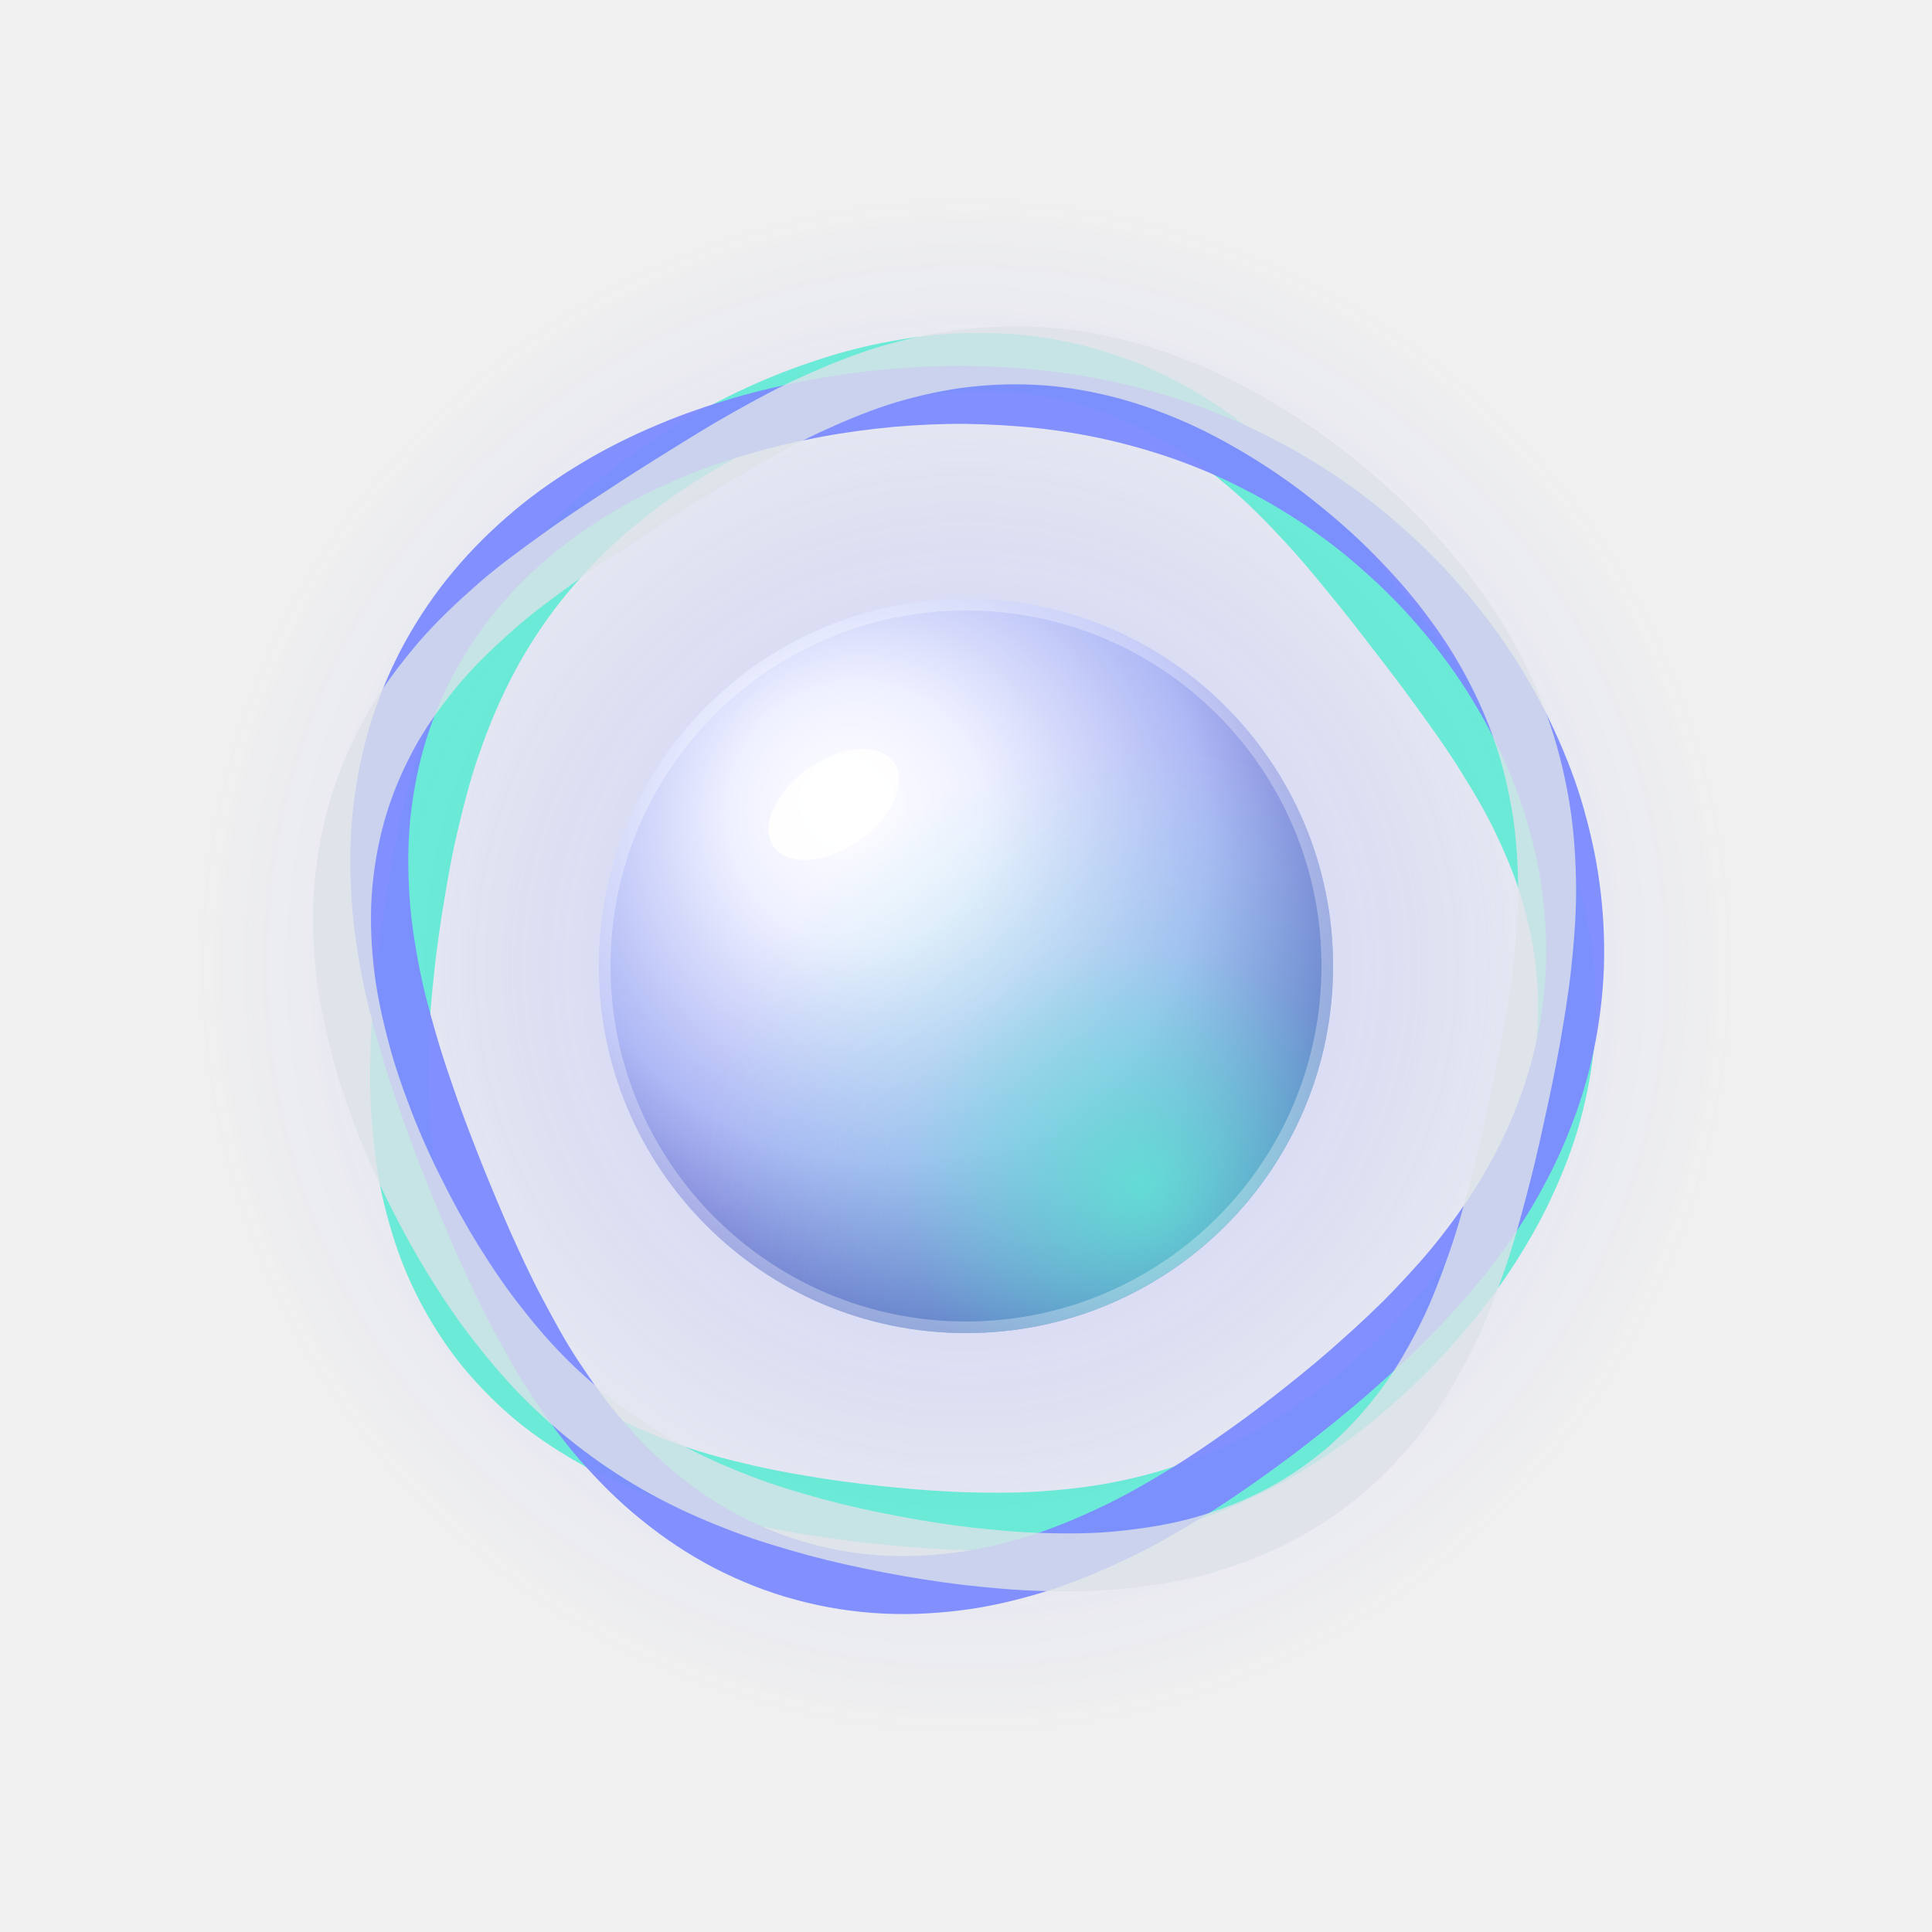
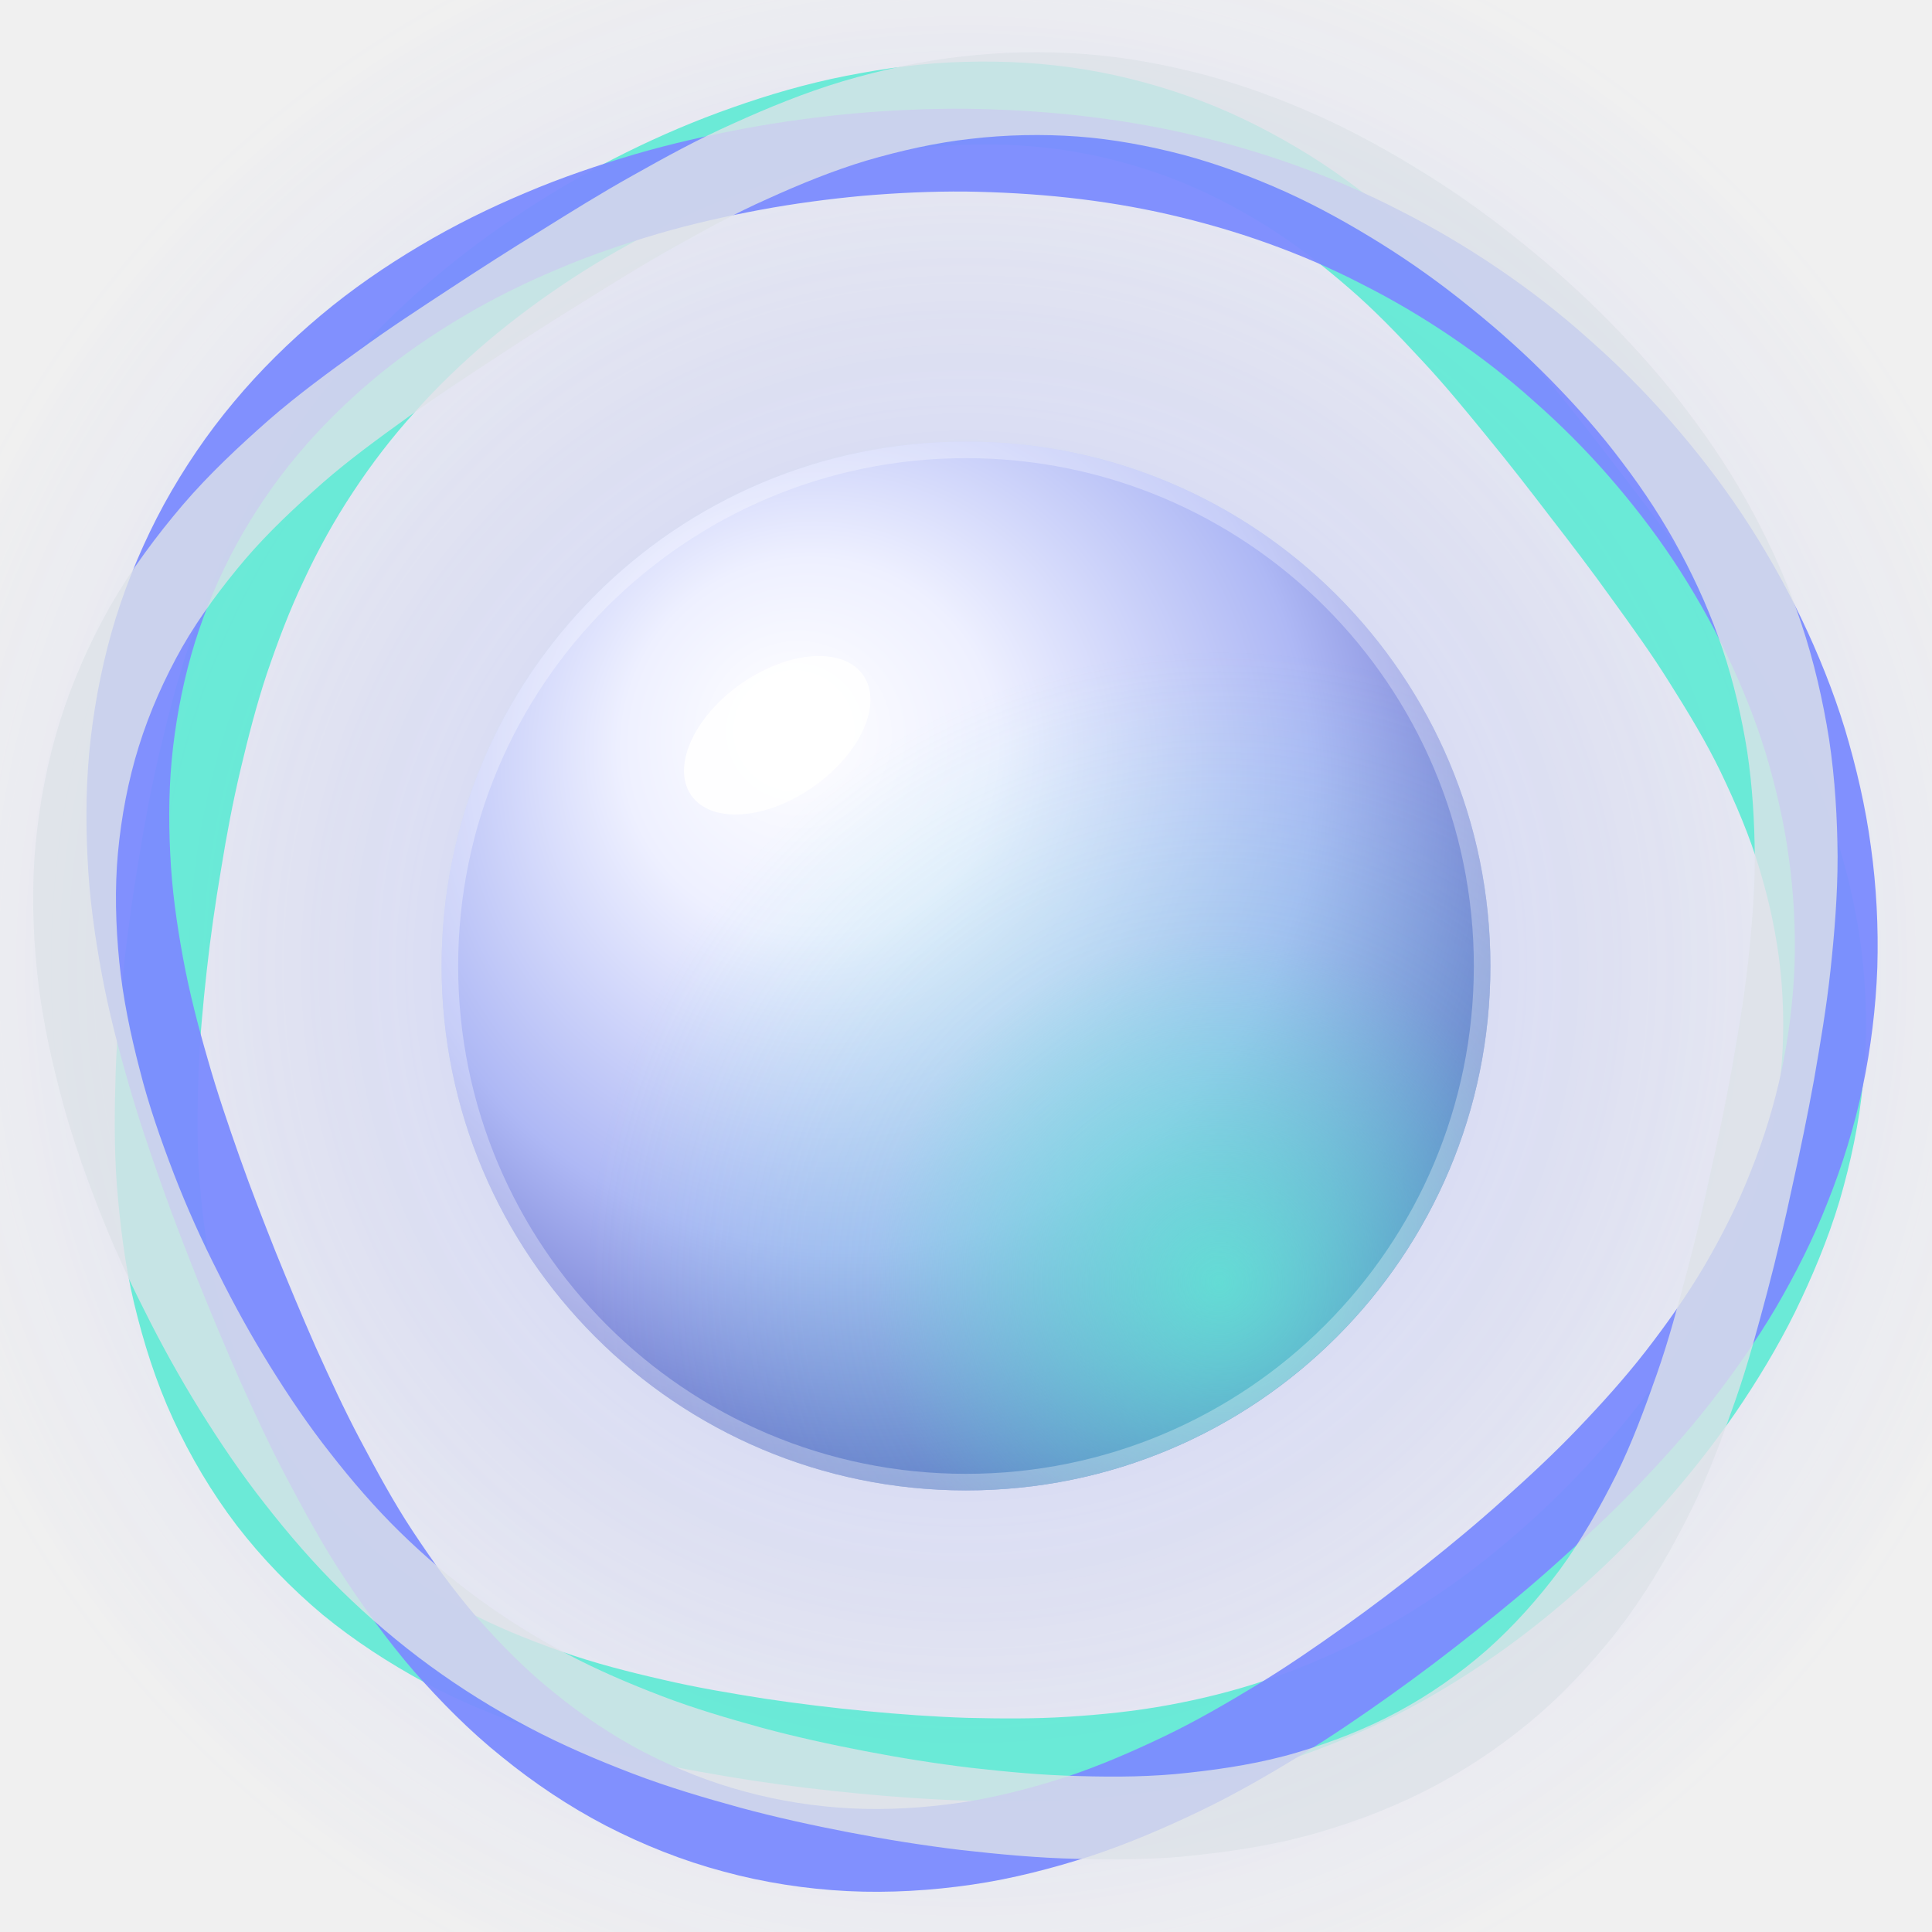
- <svg xmlns="http://www.w3.org/2000/svg" viewBox="0 0 100 100">
+ <svg xmlns="http://www.w3.org/2000/svg" viewBox="15 15 70 70">
  <defs>
    <radialGradient id="lgp" cx=".42" cy=".36" r=".74" fx=".33" fy=".27">
      <stop offset="0" stop-color="#FFFFFF" />
      <stop offset=".24" stop-color="#EEF0FF" />
      <stop offset=".6" stop-color="#AEB8F5" />
      <stop offset="1" stop-color="#4A52B6" />
    </radialGradient>
    <radialGradient id="lgi" cx=".74" cy=".8" r=".6">
      <stop offset="0" stop-color="#5EEAD4" stop-opacity=".85" />
      <stop offset=".55" stop-color="#5EEAD4" stop-opacity=".18" />
      <stop offset="1" stop-color="#5EEAD4" stop-opacity="0" />
    </radialGradient>
    <radialGradient id="lgg" cx=".5" cy=".5" r=".5">
      <stop offset="0" stop-color="#7C8CFF" stop-opacity=".5" />
      <stop offset="1" stop-color="#7C8CFF" stop-opacity="0" />
    </radialGradient>
    <linearGradient id="lgl" x1="0" y1="0" x2="1" y2="1">
      <stop offset=".15" stop-color="#DDE2E8" />
      <stop offset=".5" stop-color="#7C8CFF" />
      <stop offset=".85" stop-color="#5EEAD4" />
    </linearGradient>
    <radialGradient id="lgt" cx=".5" cy=".12" r="1.08">
      <stop offset="0" stop-color="#22345A" />
      <stop offset=".5" stop-color="#0E1630" />
      <stop offset="1" stop-color="#070B16" />
    </radialGradient>
    <linearGradient id="lge" x1="0" y1="0" x2="0" y2="1">
      <stop offset="0" stop-color="#fff" stop-opacity=".24" />
      <stop offset=".45" stop-color="#fff" stop-opacity=".04" />
      <stop offset="1" stop-color="#fff" stop-opacity=".09" />
    </linearGradient>
  </defs>
  <circle cx="50" cy="50" r="39.90" fill="url(#lgg)" opacity="0.73" />
  <path d="M81.00 50.00C81.14 51.34 81.15 52.73 81.01 54.08C80.88 55.43 80.59 56.79 80.21 58.09C79.82 59.39 79.28 60.67 78.69 61.88C78.09 63.09 77.38 64.26 76.62 65.37C75.86 66.47 75.02 67.53 74.14 68.52C73.26 69.52 72.32 70.47 71.34 71.34C70.36 72.22 69.33 73.05 68.26 73.79C67.18 74.54 66.06 75.22 64.90 75.81C63.74 76.39 62.53 76.90 61.31 77.31C60.09 77.72 58.83 78.03 57.57 78.26C56.32 78.49 55.04 78.62 53.78 78.70C52.52 78.78 51.25 78.77 50.00 78.74C48.75 78.70 47.50 78.61 46.25 78.49C45.00 78.37 43.75 78.22 42.49 78.03C41.23 77.83 39.96 77.62 38.68 77.32C37.41 77.03 36.11 76.70 34.84 76.25C33.58 75.80 32.29 75.29 31.10 74.64C29.90 73.99 28.71 73.22 27.65 72.35C26.60 71.47 25.61 70.45 24.77 69.36C23.94 68.27 23.21 67.04 22.64 65.80C22.06 64.55 21.64 63.21 21.32 61.88C21.00 60.55 20.84 59.18 20.73 57.84C20.63 56.50 20.65 55.17 20.69 53.86C20.74 52.55 20.86 51.27 21.00 50.00C21.14 48.73 21.32 47.49 21.53 46.25C21.73 45.01 21.96 43.79 22.25 42.56C22.54 41.34 22.85 40.12 23.25 38.92C23.66 37.72 24.11 36.52 24.66 35.37C25.20 34.21 25.83 33.07 26.54 32.00C27.25 30.92 28.05 29.88 28.92 28.92C29.78 27.95 30.73 27.04 31.73 26.19C32.73 25.35 33.80 24.56 34.90 23.84C36.00 23.12 37.16 22.46 38.35 21.87C39.54 21.28 40.78 20.75 42.04 20.31C43.31 19.86 44.62 19.48 45.95 19.22C47.27 18.96 48.64 18.77 50.00 18.74C51.36 18.70 52.74 18.78 54.08 19.00C55.42 19.22 56.76 19.59 58.02 20.07C59.28 20.55 60.51 21.19 61.64 21.89C62.78 22.60 63.85 23.43 64.84 24.29C65.84 25.15 66.75 26.10 67.62 27.04C68.49 27.97 69.29 28.95 70.08 29.92C70.87 30.88 71.62 31.85 72.37 32.83C73.13 33.81 73.87 34.78 74.60 35.80C75.33 36.81 76.07 37.83 76.75 38.92C77.43 40.00 78.12 41.13 78.69 42.31C79.26 43.50 79.80 44.75 80.18 46.03C80.57 47.31 80.86 48.66 81.00 50.00Z" fill="none" stroke="#5EEAD4" stroke-opacity="0.9" stroke-width="3.00" />
  <path d="M81.52 50.00C81.47 51.37 81.30 52.75 81.02 54.08C80.74 55.42 80.33 56.74 79.83 57.99C79.34 59.25 78.72 60.47 78.05 61.62C77.37 62.77 76.60 63.86 75.80 64.89C74.99 65.93 74.12 66.89 73.23 67.82C72.34 68.75 71.40 69.62 70.46 70.46C69.52 71.31 68.55 72.11 67.57 72.89C66.58 73.68 65.58 74.44 64.54 75.18C63.50 75.92 62.44 76.65 61.32 77.33C60.20 78.01 59.05 78.68 57.84 79.26C56.63 79.84 55.36 80.39 54.06 80.82C52.75 81.24 51.38 81.60 50.00 81.80C48.62 82.00 47.19 82.09 45.78 82.02C44.38 81.95 42.95 81.73 41.60 81.36C40.24 81.00 38.89 80.46 37.65 79.82C36.40 79.17 35.21 78.37 34.13 77.49C33.04 76.62 32.05 75.61 31.14 74.58C30.24 73.54 29.44 72.42 28.70 71.30C27.96 70.18 27.33 69.01 26.72 67.86C26.11 66.71 25.58 65.55 25.06 64.40C24.55 63.24 24.07 62.09 23.60 60.93C23.14 59.77 22.69 58.62 22.27 57.43C21.85 56.24 21.44 55.04 21.09 53.81C20.73 52.57 20.40 51.30 20.16 50.00C19.92 48.70 19.73 47.36 19.67 46.01C19.60 44.66 19.62 43.26 19.78 41.90C19.94 40.54 20.22 39.15 20.63 37.83C21.04 36.52 21.60 35.20 22.26 33.99C22.93 32.77 23.73 31.59 24.62 30.53C25.51 29.46 26.52 28.47 27.58 27.58C28.64 26.69 29.79 25.90 30.97 25.20C32.14 24.50 33.38 23.89 34.62 23.37C35.86 22.84 37.14 22.41 38.42 22.03C39.69 21.66 40.98 21.37 42.26 21.13C43.55 20.89 44.84 20.72 46.13 20.60C47.42 20.49 48.71 20.43 50.00 20.44C51.29 20.46 52.58 20.53 53.86 20.67C55.14 20.81 56.43 21.02 57.69 21.31C58.95 21.60 60.21 21.96 61.43 22.40C62.66 22.84 63.87 23.36 65.03 23.96C66.20 24.55 67.35 25.23 68.44 25.97C69.53 26.71 70.59 27.53 71.58 28.42C72.58 29.30 73.53 30.25 74.42 31.27C75.30 32.28 76.13 33.35 76.88 34.48C77.63 35.61 78.31 36.80 78.90 38.03C79.49 39.26 80.01 40.54 80.41 41.85C80.80 43.16 81.12 44.52 81.30 45.88C81.49 47.24 81.56 48.63 81.52 50.00Z" fill="none" stroke="#7C8CFF" stroke-opacity="0.95" stroke-width="3.00" />
  <path d="M79.83 50.00C79.69 51.30 79.47 52.58 79.25 53.85C79.02 55.12 78.76 56.37 78.48 57.63C78.21 58.89 77.92 60.15 77.58 61.43C77.24 62.70 76.90 63.99 76.45 65.27C76.00 66.55 75.52 67.86 74.90 69.11C74.28 70.35 73.57 71.60 72.74 72.74C71.90 73.87 70.93 74.96 69.87 75.90C68.81 76.83 67.61 77.67 66.36 78.34C65.12 79.01 63.76 79.54 62.40 79.94C61.05 80.34 59.62 80.57 58.23 80.72C56.84 80.88 55.43 80.89 54.06 80.85C52.69 80.82 51.33 80.69 50.00 80.54C48.67 80.38 47.36 80.17 46.06 79.92C44.76 79.67 43.48 79.39 42.22 79.05C40.95 78.70 39.69 78.33 38.46 77.86C37.23 77.39 36.01 76.87 34.84 76.25C33.68 75.64 32.54 74.93 31.47 74.15C30.40 73.37 29.38 72.50 28.43 71.57C27.48 70.64 26.61 69.63 25.79 68.58C24.96 67.53 24.22 66.43 23.51 65.29C22.81 64.16 22.16 62.99 21.56 61.78C20.95 60.58 20.39 59.34 19.90 58.07C19.41 56.79 18.95 55.48 18.61 54.13C18.26 52.79 17.97 51.40 17.83 50.00C17.69 48.60 17.65 47.16 17.78 45.76C17.91 44.36 18.18 42.93 18.60 41.59C19.02 40.24 19.61 38.92 20.30 37.70C21.00 36.48 21.86 35.33 22.76 34.27C23.66 33.22 24.69 32.26 25.71 31.36C26.73 30.47 27.83 29.67 28.90 28.90C29.97 28.12 31.05 27.42 32.13 26.71C33.21 26.00 34.27 25.32 35.36 24.65C36.45 23.97 37.54 23.29 38.67 22.66C39.81 22.02 40.97 21.38 42.19 20.84C43.40 20.29 44.67 19.77 45.97 19.38C47.27 19.00 48.64 18.69 50.00 18.54C51.36 18.38 52.78 18.35 54.15 18.45C55.53 18.55 56.92 18.81 58.26 19.16C59.60 19.52 60.92 20.01 62.19 20.58C63.45 21.15 64.67 21.83 65.84 22.56C67.01 23.29 68.14 24.10 69.21 24.97C70.28 25.83 71.31 26.75 72.27 27.73C73.23 28.71 74.15 29.74 74.97 30.84C75.80 31.93 76.56 33.09 77.20 34.29C77.85 35.50 78.41 36.77 78.84 38.06C79.27 39.34 79.58 40.69 79.79 42.02C79.99 43.35 80.07 44.71 80.08 46.04C80.08 47.37 79.97 48.70 79.83 50.00Z" fill="none" stroke="#DDE2E8" stroke-opacity="0.8" stroke-width="3.00" />
  <circle cx="50" cy="50" r="19.00" fill="url(#lgp)" />
  <circle cx="50" cy="50" r="19.00" fill="url(#lgi)" />
  <ellipse cx="43.16" cy="41.64" rx="3.80" ry="2.28" fill="#fff" fill-opacity=".9" transform="rotate(-35 43.16 41.64)" />
  <circle cx="50" cy="50" r="18.70" fill="none" stroke="#fff" stroke-opacity=".3" stroke-width=".6" />
</svg>
